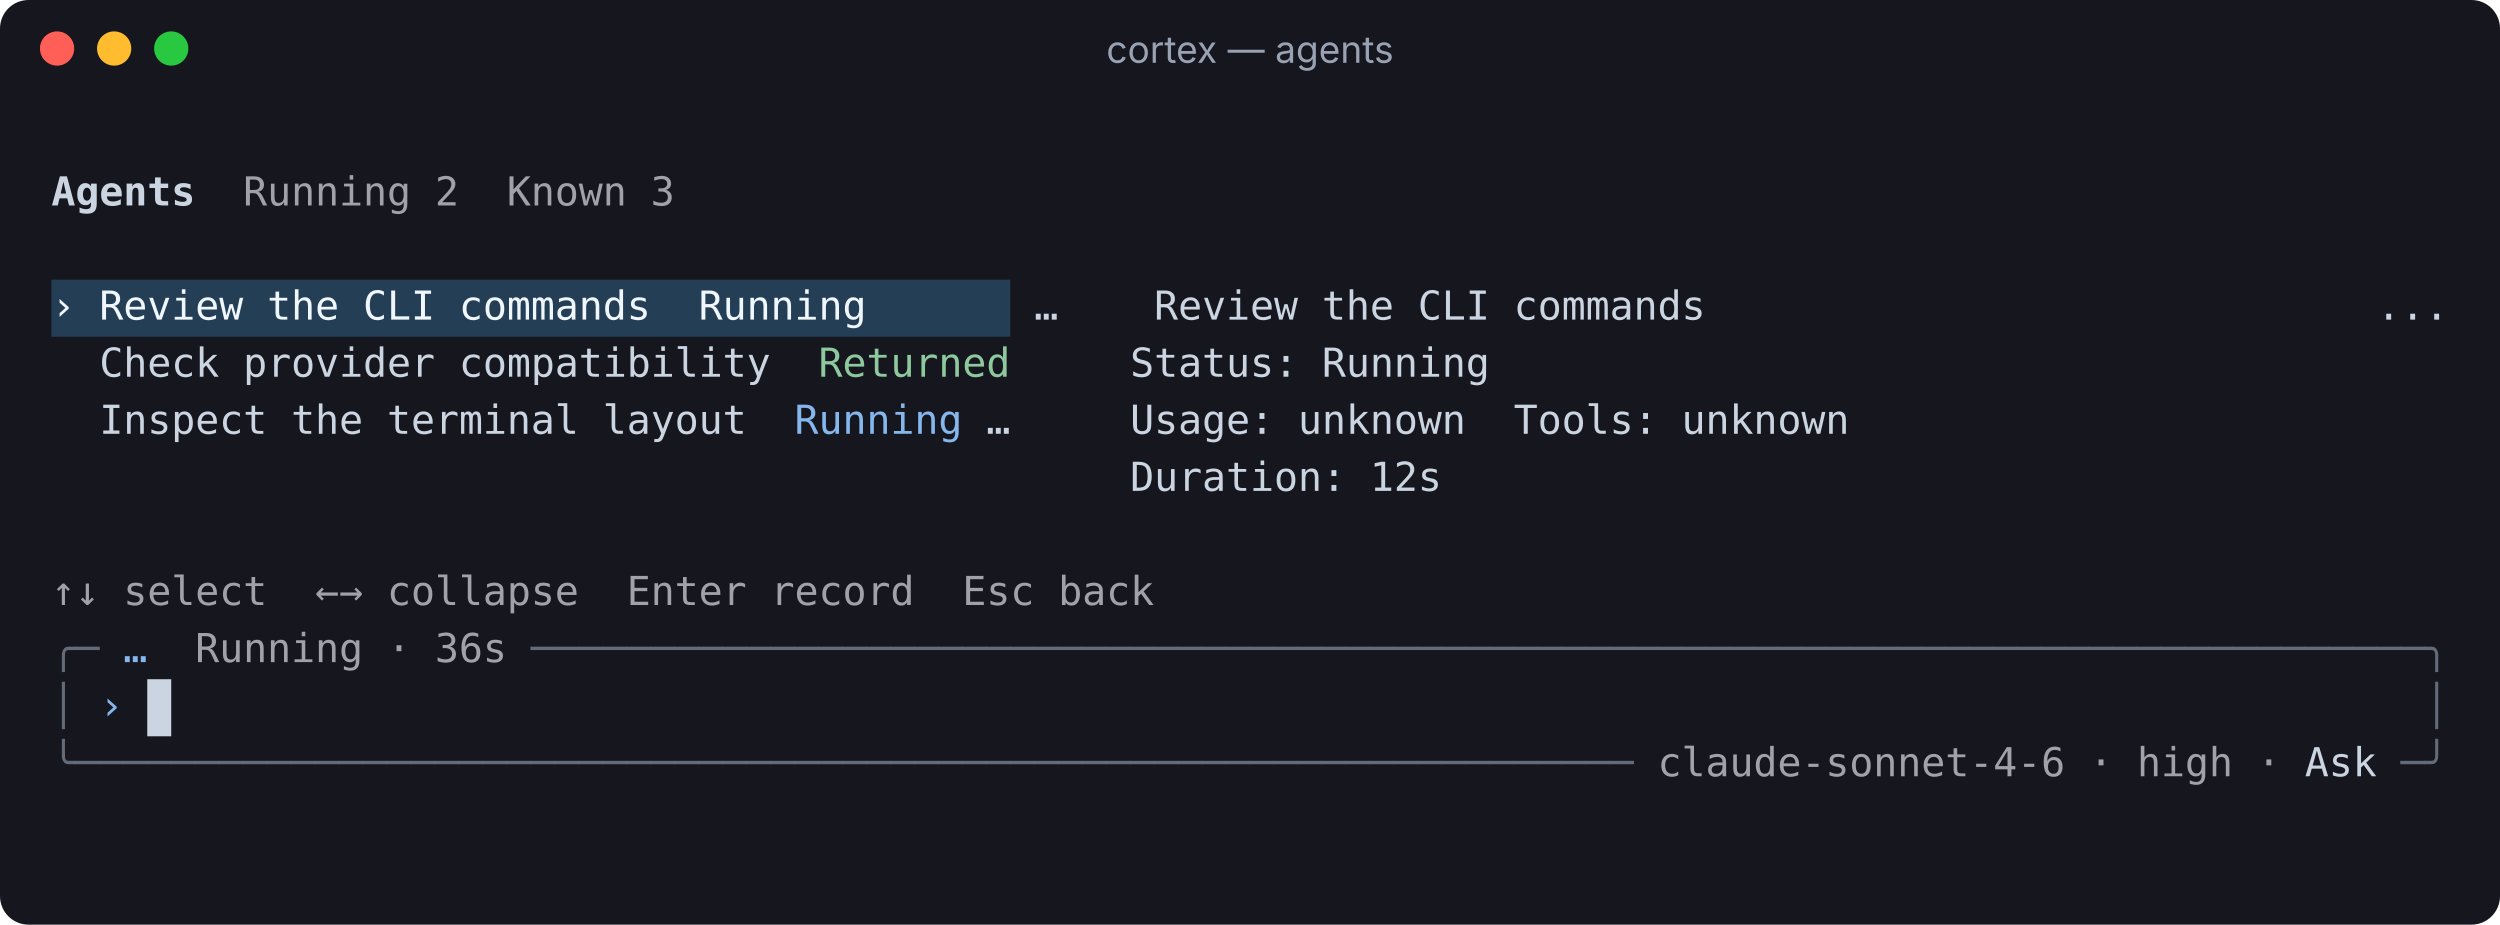
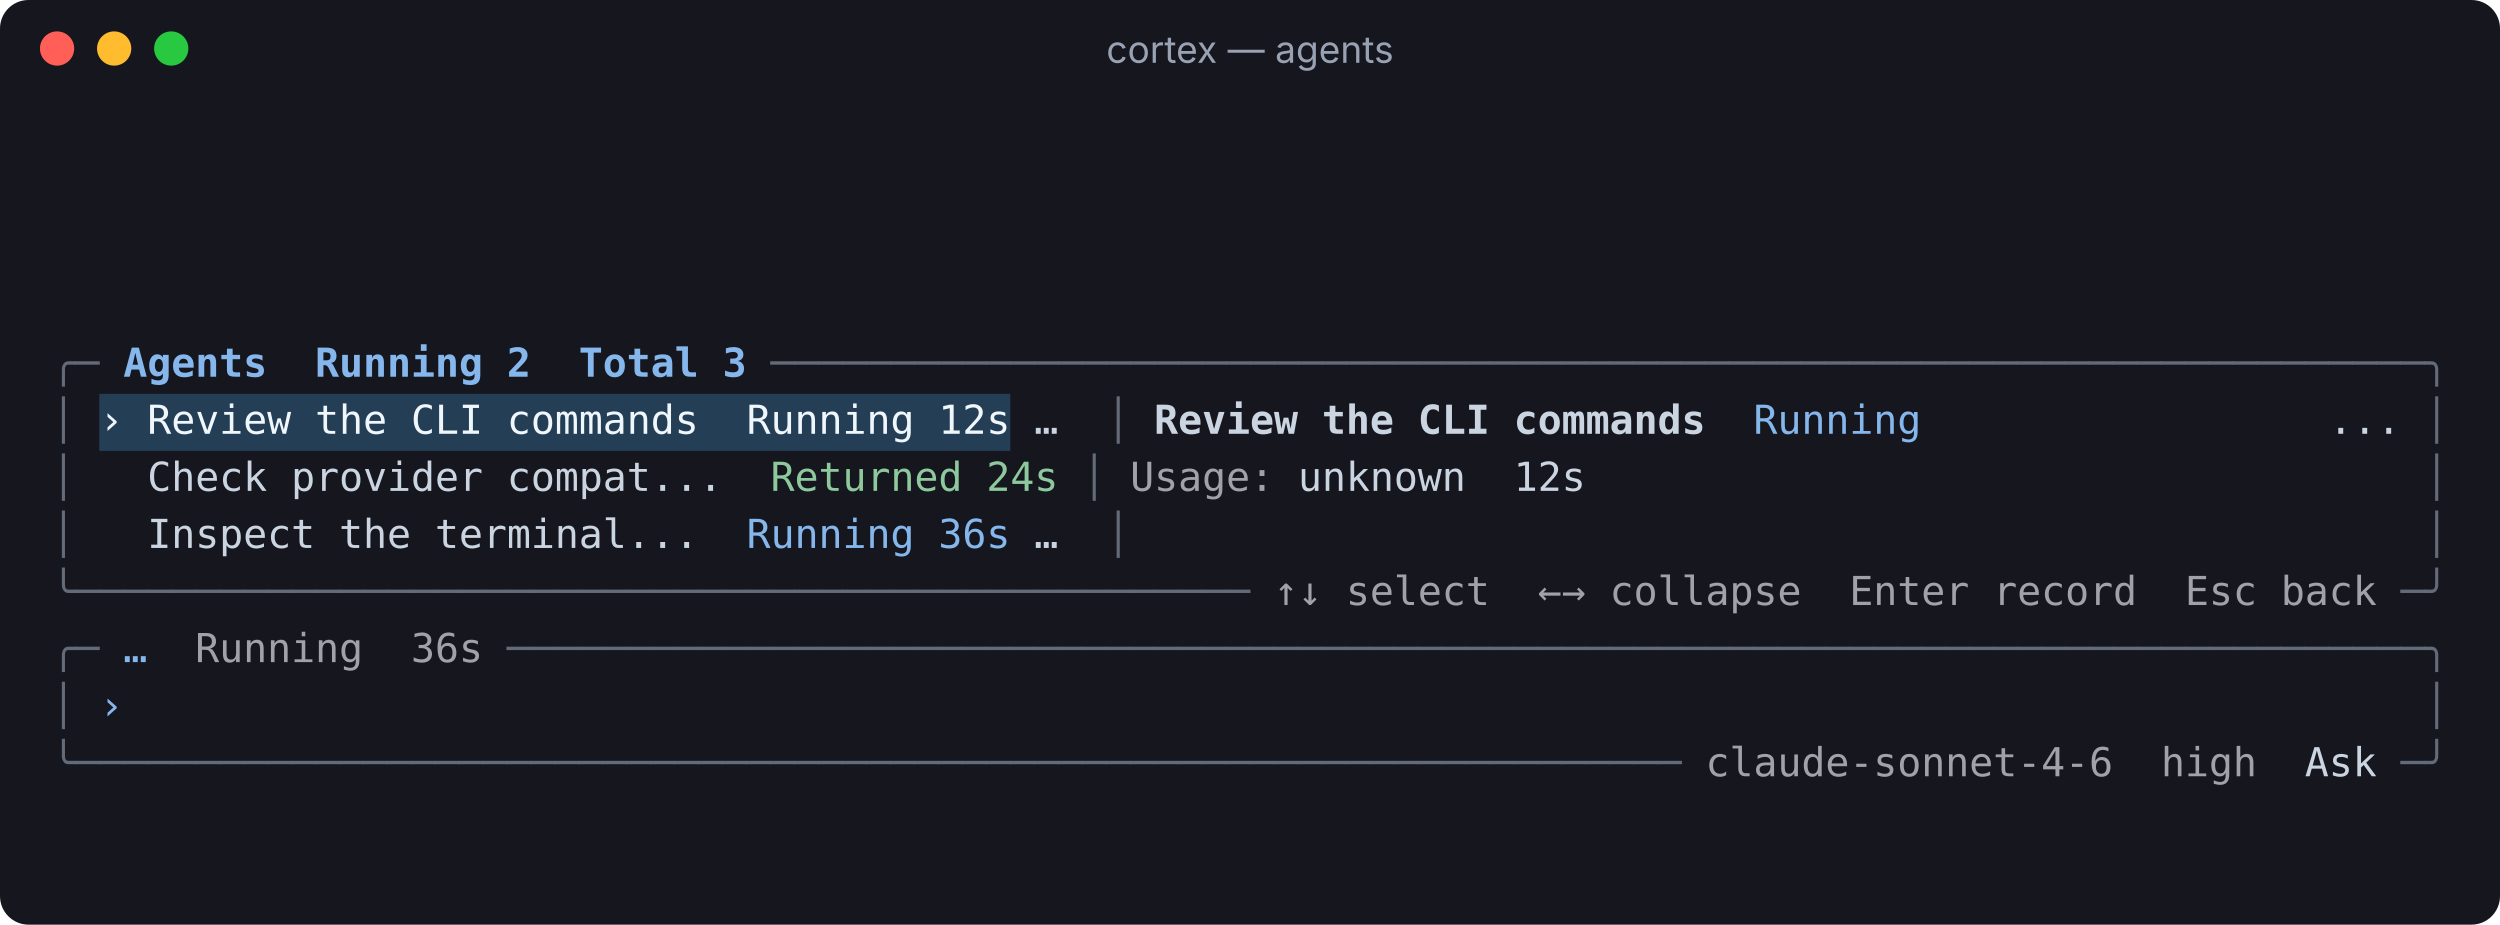
<svg xmlns="http://www.w3.org/2000/svg" width="876" height="324" viewBox="0 0 876 324" role="img" aria-label="cortex — agents">
  <rect width="876" height="324" rx="10" fill="#15161e" />
  <circle cx="20" cy="17" r="6" fill="#ff5f57" />
  <circle cx="40" cy="17" r="6" fill="#febc2e" />
  <circle cx="60" cy="17" r="6" fill="#28c840" />
  <text x="438" y="22" text-anchor="middle" fill="#98a2b3" font-family="-apple-system, Segoe UI, sans-serif" font-size="13">cortex — agents</text>
  <g font-family="'SF Mono', Menlo, Consolas, 'DejaVu Sans Mono', 'PingFang SC', 'Noto Sans Mono CJK SC', monospace" font-size="14" xml:space="preserve">
-     <text x="18" y="72" fill="#cbd5e1" font-weight="700">A</text>
-     <text x="26.4" y="72" fill="#cbd5e1" font-weight="700">g</text>
-     <text x="34.8" y="72" fill="#cbd5e1" font-weight="700">e</text>
-     <text x="43.2" y="72" fill="#cbd5e1" font-weight="700">n</text>
-     <text x="51.6" y="72" fill="#cbd5e1" font-weight="700">t</text>
-     <text x="60" y="72" fill="#cbd5e1" font-weight="700">s</text>
-     <text x="85.2" y="72" fill="#a1a1aa">R</text>
-     <text x="93.6" y="72" fill="#a1a1aa">u</text>
-     <text x="102" y="72" fill="#a1a1aa">n</text>
-     <text x="110.4" y="72" fill="#a1a1aa">n</text>
-     <text x="118.8" y="72" fill="#a1a1aa">i</text>
-     <text x="127.2" y="72" fill="#a1a1aa">n</text>
-     <text x="135.6" y="72" fill="#a1a1aa">g</text>
-     <text x="152.4" y="72" fill="#a1a1aa">2</text>
-     <text x="177.6" y="72" fill="#a1a1aa">K</text>
-     <text x="186" y="72" fill="#a1a1aa">n</text>
-     <text x="194.4" y="72" fill="#a1a1aa">o</text>
-     <text x="202.8" y="72" fill="#a1a1aa">w</text>
-     <text x="211.2" y="72" fill="#a1a1aa">n</text>
-     <text x="228" y="72" fill="#a1a1aa">3</text>
-     <rect x="18" y="98" width="336" height="20" fill="#243e56" />
-     <text x="18" y="112" fill="#eff6fc">›</text>
-     <text x="34.8" y="112" fill="#eff6fc">R</text>
-     <text x="43.2" y="112" fill="#eff6fc">e</text>
-     <text x="51.6" y="112" fill="#eff6fc">v</text>
-     <text x="60" y="112" fill="#eff6fc">i</text>
-     <text x="68.4" y="112" fill="#eff6fc">e</text>
-     <text x="76.8" y="112" fill="#eff6fc">w</text>
-     <text x="93.6" y="112" fill="#eff6fc">t</text>
-     <text x="102" y="112" fill="#eff6fc">h</text>
-     <text x="110.4" y="112" fill="#eff6fc">e</text>
-     <text x="127.2" y="112" fill="#eff6fc">C</text>
-     <text x="135.6" y="112" fill="#eff6fc">L</text>
-     <text x="144" y="112" fill="#eff6fc">I</text>
-     <text x="160.8" y="112" fill="#eff6fc">c</text>
-     <text x="169.2" y="112" fill="#eff6fc">o</text>
-     <text x="177.6" y="112" fill="#eff6fc">m</text>
-     <text x="186" y="112" fill="#eff6fc">m</text>
-     <text x="194.4" y="112" fill="#eff6fc">a</text>
-     <text x="202.8" y="112" fill="#eff6fc">n</text>
-     <text x="211.2" y="112" fill="#eff6fc">d</text>
-     <text x="219.6" y="112" fill="#eff6fc">s</text>
-     <text x="244.8" y="112" fill="#eff6fc">R</text>
-     <text x="253.2" y="112" fill="#eff6fc">u</text>
-     <text x="261.6" y="112" fill="#eff6fc">n</text>
-     <text x="270" y="112" fill="#eff6fc">n</text>
-     <text x="278.4" y="112" fill="#eff6fc">i</text>
-     <text x="286.8" y="112" fill="#eff6fc">n</text>
-     <text x="295.2" y="112" fill="#eff6fc">g</text>
-     <text x="362.4" y="112" fill="#cbd5e1">…</text>
-     <text x="404.4" y="112" fill="#cbd5e1">R</text>
-     <text x="412.8" y="112" fill="#cbd5e1">e</text>
-     <text x="421.2" y="112" fill="#cbd5e1">v</text>
-     <text x="429.6" y="112" fill="#cbd5e1">i</text>
-     <text x="438" y="112" fill="#cbd5e1">e</text>
-     <text x="446.4" y="112" fill="#cbd5e1">w</text>
-     <text x="463.2" y="112" fill="#cbd5e1">t</text>
-     <text x="471.6" y="112" fill="#cbd5e1">h</text>
-     <text x="480" y="112" fill="#cbd5e1">e</text>
-     <text x="496.8" y="112" fill="#cbd5e1">C</text>
-     <text x="505.2" y="112" fill="#cbd5e1">L</text>
-     <text x="513.6" y="112" fill="#cbd5e1">I</text>
-     <text x="530.4" y="112" fill="#cbd5e1">c</text>
-     <text x="538.8" y="112" fill="#cbd5e1">o</text>
-     <text x="547.2" y="112" fill="#cbd5e1">m</text>
-     <text x="555.6" y="112" fill="#cbd5e1">m</text>
-     <text x="564" y="112" fill="#cbd5e1">a</text>
-     <text x="572.4" y="112" fill="#cbd5e1">n</text>
-     <text x="580.8" y="112" fill="#cbd5e1">d</text>
-     <text x="589.2" y="112" fill="#cbd5e1">s</text>
-     <text x="832.8" y="112" fill="#cbd5e1">.</text>
-     <text x="841.2" y="112" fill="#cbd5e1">.</text>
-     <text x="849.6" y="112" fill="#cbd5e1">.</text>
-     <text x="34.8" y="132" fill="#cbd5e1">C</text>
-     <text x="43.2" y="132" fill="#cbd5e1">h</text>
-     <text x="51.6" y="132" fill="#cbd5e1">e</text>
-     <text x="60" y="132" fill="#cbd5e1">c</text>
-     <text x="68.4" y="132" fill="#cbd5e1">k</text>
-     <text x="85.2" y="132" fill="#cbd5e1">p</text>
-     <text x="93.6" y="132" fill="#cbd5e1">r</text>
-     <text x="102" y="132" fill="#cbd5e1">o</text>
-     <text x="110.4" y="132" fill="#cbd5e1">v</text>
-     <text x="118.8" y="132" fill="#cbd5e1">i</text>
-     <text x="127.2" y="132" fill="#cbd5e1">d</text>
-     <text x="135.6" y="132" fill="#cbd5e1">e</text>
-     <text x="144" y="132" fill="#cbd5e1">r</text>
-     <text x="160.8" y="132" fill="#cbd5e1">c</text>
-     <text x="169.2" y="132" fill="#cbd5e1">o</text>
-     <text x="177.6" y="132" fill="#cbd5e1">m</text>
-     <text x="186" y="132" fill="#cbd5e1">p</text>
-     <text x="194.4" y="132" fill="#cbd5e1">a</text>
-     <text x="202.8" y="132" fill="#cbd5e1">t</text>
-     <text x="211.2" y="132" fill="#cbd5e1">i</text>
-     <text x="219.6" y="132" fill="#cbd5e1">b</text>
-     <text x="228" y="132" fill="#cbd5e1">i</text>
-     <text x="236.4" y="132" fill="#cbd5e1">l</text>
-     <text x="244.8" y="132" fill="#cbd5e1">i</text>
-     <text x="253.2" y="132" fill="#cbd5e1">t</text>
-     <text x="261.6" y="132" fill="#cbd5e1">y</text>
-     <text x="286.8" y="132" fill="#8ec99d">R</text>
-     <text x="295.2" y="132" fill="#8ec99d">e</text>
-     <text x="303.6" y="132" fill="#8ec99d">t</text>
-     <text x="312" y="132" fill="#8ec99d">u</text>
-     <text x="320.4" y="132" fill="#8ec99d">r</text>
-     <text x="328.8" y="132" fill="#8ec99d">n</text>
-     <text x="337.2" y="132" fill="#8ec99d">e</text>
-     <text x="345.6" y="132" fill="#8ec99d">d</text>
-     <text x="396" y="132" fill="#cbd5e1">S</text>
-     <text x="404.4" y="132" fill="#cbd5e1">t</text>
-     <text x="412.8" y="132" fill="#cbd5e1">a</text>
-     <text x="421.2" y="132" fill="#cbd5e1">t</text>
-     <text x="429.6" y="132" fill="#cbd5e1">u</text>
-     <text x="438" y="132" fill="#cbd5e1">s</text>
-     <text x="446.4" y="132" fill="#cbd5e1">:</text>
-     <text x="463.2" y="132" fill="#cbd5e1">R</text>
-     <text x="471.6" y="132" fill="#cbd5e1">u</text>
-     <text x="480" y="132" fill="#cbd5e1">n</text>
-     <text x="488.4" y="132" fill="#cbd5e1">n</text>
-     <text x="496.8" y="132" fill="#cbd5e1">i</text>
-     <text x="505.2" y="132" fill="#cbd5e1">n</text>
-     <text x="513.6" y="132" fill="#cbd5e1">g</text>
-     <text x="34.8" y="152" fill="#cbd5e1">I</text>
-     <text x="43.2" y="152" fill="#cbd5e1">n</text>
-     <text x="51.6" y="152" fill="#cbd5e1">s</text>
-     <text x="60" y="152" fill="#cbd5e1">p</text>
-     <text x="68.4" y="152" fill="#cbd5e1">e</text>
-     <text x="76.8" y="152" fill="#cbd5e1">c</text>
-     <text x="85.2" y="152" fill="#cbd5e1">t</text>
-     <text x="102" y="152" fill="#cbd5e1">t</text>
-     <text x="110.4" y="152" fill="#cbd5e1">h</text>
-     <text x="118.8" y="152" fill="#cbd5e1">e</text>
-     <text x="135.6" y="152" fill="#cbd5e1">t</text>
-     <text x="144" y="152" fill="#cbd5e1">e</text>
-     <text x="152.4" y="152" fill="#cbd5e1">r</text>
-     <text x="160.8" y="152" fill="#cbd5e1">m</text>
-     <text x="169.2" y="152" fill="#cbd5e1">i</text>
-     <text x="177.6" y="152" fill="#cbd5e1">n</text>
-     <text x="186" y="152" fill="#cbd5e1">a</text>
-     <text x="194.4" y="152" fill="#cbd5e1">l</text>
-     <text x="211.2" y="152" fill="#cbd5e1">l</text>
-     <text x="219.6" y="152" fill="#cbd5e1">a</text>
-     <text x="228" y="152" fill="#cbd5e1">y</text>
-     <text x="236.4" y="152" fill="#cbd5e1">o</text>
-     <text x="244.8" y="152" fill="#cbd5e1">u</text>
-     <text x="253.2" y="152" fill="#cbd5e1">t</text>
-     <text x="278.4" y="152" fill="#85b7ed">R</text>
-     <text x="286.8" y="152" fill="#85b7ed">u</text>
-     <text x="295.2" y="152" fill="#85b7ed">n</text>
-     <text x="303.6" y="152" fill="#85b7ed">n</text>
-     <text x="312" y="152" fill="#85b7ed">i</text>
-     <text x="320.4" y="152" fill="#85b7ed">n</text>
-     <text x="328.8" y="152" fill="#85b7ed">g</text>
-     <text x="345.6" y="152" fill="#cbd5e1">…</text>
-     <text x="396" y="152" fill="#cbd5e1">U</text>
-     <text x="404.4" y="152" fill="#cbd5e1">s</text>
-     <text x="412.8" y="152" fill="#cbd5e1">a</text>
-     <text x="421.2" y="152" fill="#cbd5e1">g</text>
-     <text x="429.6" y="152" fill="#cbd5e1">e</text>
-     <text x="438" y="152" fill="#cbd5e1">:</text>
-     <text x="454.8" y="152" fill="#cbd5e1">u</text>
-     <text x="463.2" y="152" fill="#cbd5e1">n</text>
-     <text x="471.6" y="152" fill="#cbd5e1">k</text>
-     <text x="480" y="152" fill="#cbd5e1">n</text>
-     <text x="488.4" y="152" fill="#cbd5e1">o</text>
-     <text x="496.8" y="152" fill="#cbd5e1">w</text>
-     <text x="505.2" y="152" fill="#cbd5e1">n</text>
-     <text x="530.4" y="152" fill="#cbd5e1">T</text>
-     <text x="538.8" y="152" fill="#cbd5e1">o</text>
-     <text x="547.2" y="152" fill="#cbd5e1">o</text>
-     <text x="555.6" y="152" fill="#cbd5e1">l</text>
-     <text x="564" y="152" fill="#cbd5e1">s</text>
-     <text x="572.4" y="152" fill="#cbd5e1">:</text>
-     <text x="589.2" y="152" fill="#cbd5e1">u</text>
-     <text x="597.6" y="152" fill="#cbd5e1">n</text>
-     <text x="606" y="152" fill="#cbd5e1">k</text>
-     <text x="614.4" y="152" fill="#cbd5e1">n</text>
-     <text x="622.8" y="152" fill="#cbd5e1">o</text>
-     <text x="631.2" y="152" fill="#cbd5e1">w</text>
-     <text x="639.6" y="152" fill="#cbd5e1">n</text>
-     <text x="396" y="172" fill="#cbd5e1">D</text>
-     <text x="404.4" y="172" fill="#cbd5e1">u</text>
-     <text x="412.8" y="172" fill="#cbd5e1">r</text>
-     <text x="421.2" y="172" fill="#cbd5e1">a</text>
-     <text x="429.6" y="172" fill="#cbd5e1">t</text>
-     <text x="438" y="172" fill="#cbd5e1">i</text>
-     <text x="446.4" y="172" fill="#cbd5e1">o</text>
-     <text x="454.8" y="172" fill="#cbd5e1">n</text>
-     <text x="463.2" y="172" fill="#cbd5e1">:</text>
-     <text x="480" y="172" fill="#cbd5e1">1</text>
-     <text x="488.4" y="172" fill="#cbd5e1">2</text>
-     <text x="496.8" y="172" fill="#cbd5e1">s</text>
-     <text x="18" y="212" fill="#a1a1aa">↑</text>
-     <text x="26.4" y="212" fill="#a1a1aa">↓</text>
-     <text x="43.2" y="212" fill="#a1a1aa">s</text>
-     <text x="51.6" y="212" fill="#a1a1aa">e</text>
-     <text x="60" y="212" fill="#a1a1aa">l</text>
-     <text x="68.4" y="212" fill="#a1a1aa">e</text>
-     <text x="76.8" y="212" fill="#a1a1aa">c</text>
-     <text x="85.2" y="212" fill="#a1a1aa">t</text>
-     <text x="110.4" y="212" fill="#a1a1aa">←</text>
-     <text x="118.8" y="212" fill="#a1a1aa">→</text>
-     <text x="135.6" y="212" fill="#a1a1aa">c</text>
-     <text x="144" y="212" fill="#a1a1aa">o</text>
-     <text x="152.4" y="212" fill="#a1a1aa">l</text>
-     <text x="160.8" y="212" fill="#a1a1aa">l</text>
-     <text x="169.2" y="212" fill="#a1a1aa">a</text>
-     <text x="177.6" y="212" fill="#a1a1aa">p</text>
-     <text x="186" y="212" fill="#a1a1aa">s</text>
-     <text x="194.4" y="212" fill="#a1a1aa">e</text>
-     <text x="219.6" y="212" fill="#a1a1aa">E</text>
-     <text x="228" y="212" fill="#a1a1aa">n</text>
-     <text x="236.4" y="212" fill="#a1a1aa">t</text>
-     <text x="244.8" y="212" fill="#a1a1aa">e</text>
-     <text x="253.2" y="212" fill="#a1a1aa">r</text>
-     <text x="270" y="212" fill="#a1a1aa">r</text>
-     <text x="278.4" y="212" fill="#a1a1aa">e</text>
-     <text x="286.8" y="212" fill="#a1a1aa">c</text>
-     <text x="295.2" y="212" fill="#a1a1aa">o</text>
-     <text x="303.6" y="212" fill="#a1a1aa">r</text>
-     <text x="312" y="212" fill="#a1a1aa">d</text>
-     <text x="337.2" y="212" fill="#a1a1aa">E</text>
-     <text x="345.6" y="212" fill="#a1a1aa">s</text>
-     <text x="354" y="212" fill="#a1a1aa">c</text>
-     <text x="370.8" y="212" fill="#a1a1aa">b</text>
-     <text x="379.2" y="212" fill="#a1a1aa">a</text>
-     <text x="387.6" y="212" fill="#a1a1aa">c</text>
-     <text x="396" y="212" fill="#a1a1aa">k</text>
+     <text x="18" y="132" fill="#636b78">╭</text>
+     <text x="26.4" y="132" fill="#636b78">─</text>
+     <text x="43.2" y="132" fill="#85b7ed" font-weight="700">A</text>
+     <text x="51.6" y="132" fill="#85b7ed" font-weight="700">g</text>
+     <text x="60" y="132" fill="#85b7ed" font-weight="700">e</text>
+     <text x="68.4" y="132" fill="#85b7ed" font-weight="700">n</text>
+     <text x="76.8" y="132" fill="#85b7ed" font-weight="700">t</text>
+     <text x="85.2" y="132" fill="#85b7ed" font-weight="700">s</text>
+     <text x="110.4" y="132" fill="#85b7ed" font-weight="700">R</text>
+     <text x="118.8" y="132" fill="#85b7ed" font-weight="700">u</text>
+     <text x="127.2" y="132" fill="#85b7ed" font-weight="700">n</text>
+     <text x="135.6" y="132" fill="#85b7ed" font-weight="700">n</text>
+     <text x="144" y="132" fill="#85b7ed" font-weight="700">i</text>
+     <text x="152.4" y="132" fill="#85b7ed" font-weight="700">n</text>
+     <text x="160.8" y="132" fill="#85b7ed" font-weight="700">g</text>
+     <text x="177.6" y="132" fill="#85b7ed" font-weight="700">2</text>
+     <text x="202.8" y="132" fill="#85b7ed" font-weight="700">T</text>
+     <text x="211.2" y="132" fill="#85b7ed" font-weight="700">o</text>
+     <text x="219.6" y="132" fill="#85b7ed" font-weight="700">t</text>
+     <text x="228" y="132" fill="#85b7ed" font-weight="700">a</text>
+     <text x="236.4" y="132" fill="#85b7ed" font-weight="700">l</text>
+     <text x="253.2" y="132" fill="#85b7ed" font-weight="700">3</text>
+     <text x="270" y="132" fill="#636b78">─</text>
+     <text x="278.4" y="132" fill="#636b78">─</text>
+     <text x="286.8" y="132" fill="#636b78">─</text>
+     <text x="295.2" y="132" fill="#636b78">─</text>
+     <text x="303.6" y="132" fill="#636b78">─</text>
+     <text x="312" y="132" fill="#636b78">─</text>
+     <text x="320.4" y="132" fill="#636b78">─</text>
+     <text x="328.8" y="132" fill="#636b78">─</text>
+     <text x="337.2" y="132" fill="#636b78">─</text>
+     <text x="345.6" y="132" fill="#636b78">─</text>
+     <text x="354" y="132" fill="#636b78">─</text>
+     <text x="362.4" y="132" fill="#636b78">─</text>
+     <text x="370.8" y="132" fill="#636b78">─</text>
+     <text x="379.2" y="132" fill="#636b78">─</text>
+     <text x="387.6" y="132" fill="#636b78">─</text>
+     <text x="396" y="132" fill="#636b78">─</text>
+     <text x="404.4" y="132" fill="#636b78">─</text>
+     <text x="412.8" y="132" fill="#636b78">─</text>
+     <text x="421.2" y="132" fill="#636b78">─</text>
+     <text x="429.6" y="132" fill="#636b78">─</text>
+     <text x="438" y="132" fill="#636b78">─</text>
+     <text x="446.4" y="132" fill="#636b78">─</text>
+     <text x="454.8" y="132" fill="#636b78">─</text>
+     <text x="463.2" y="132" fill="#636b78">─</text>
+     <text x="471.6" y="132" fill="#636b78">─</text>
+     <text x="480" y="132" fill="#636b78">─</text>
+     <text x="488.4" y="132" fill="#636b78">─</text>
+     <text x="496.8" y="132" fill="#636b78">─</text>
+     <text x="505.2" y="132" fill="#636b78">─</text>
+     <text x="513.6" y="132" fill="#636b78">─</text>
+     <text x="522" y="132" fill="#636b78">─</text>
+     <text x="530.4" y="132" fill="#636b78">─</text>
+     <text x="538.8" y="132" fill="#636b78">─</text>
+     <text x="547.2" y="132" fill="#636b78">─</text>
+     <text x="555.6" y="132" fill="#636b78">─</text>
+     <text x="564" y="132" fill="#636b78">─</text>
+     <text x="572.4" y="132" fill="#636b78">─</text>
+     <text x="580.8" y="132" fill="#636b78">─</text>
+     <text x="589.2" y="132" fill="#636b78">─</text>
+     <text x="597.6" y="132" fill="#636b78">─</text>
+     <text x="606" y="132" fill="#636b78">─</text>
+     <text x="614.4" y="132" fill="#636b78">─</text>
+     <text x="622.8" y="132" fill="#636b78">─</text>
+     <text x="631.2" y="132" fill="#636b78">─</text>
+     <text x="639.6" y="132" fill="#636b78">─</text>
+     <text x="648" y="132" fill="#636b78">─</text>
+     <text x="656.4" y="132" fill="#636b78">─</text>
+     <text x="664.8" y="132" fill="#636b78">─</text>
+     <text x="673.2" y="132" fill="#636b78">─</text>
+     <text x="681.6" y="132" fill="#636b78">─</text>
+     <text x="690" y="132" fill="#636b78">─</text>
+     <text x="698.4" y="132" fill="#636b78">─</text>
+     <text x="706.8" y="132" fill="#636b78">─</text>
+     <text x="715.2" y="132" fill="#636b78">─</text>
+     <text x="723.6" y="132" fill="#636b78">─</text>
+     <text x="732" y="132" fill="#636b78">─</text>
+     <text x="740.4" y="132" fill="#636b78">─</text>
+     <text x="748.8" y="132" fill="#636b78">─</text>
+     <text x="757.2" y="132" fill="#636b78">─</text>
+     <text x="765.6" y="132" fill="#636b78">─</text>
+     <text x="774" y="132" fill="#636b78">─</text>
+     <text x="782.4" y="132" fill="#636b78">─</text>
+     <text x="790.8" y="132" fill="#636b78">─</text>
+     <text x="799.2" y="132" fill="#636b78">─</text>
+     <text x="807.6" y="132" fill="#636b78">─</text>
+     <text x="816" y="132" fill="#636b78">─</text>
+     <text x="824.4" y="132" fill="#636b78">─</text>
+     <text x="832.8" y="132" fill="#636b78">─</text>
+     <text x="841.2" y="132" fill="#636b78">─</text>
+     <text x="849.6" y="132" fill="#636b78">╮</text>
+     <text x="18" y="152" fill="#636b78">│</text>
+     <rect x="34.8" y="138" width="319.2" height="20" fill="#243e56" />
+     <text x="34.8" y="152" fill="#eff6fc">›</text>
+     <text x="51.6" y="152" fill="#eff6fc">R</text>
+     <text x="60" y="152" fill="#eff6fc">e</text>
+     <text x="68.4" y="152" fill="#eff6fc">v</text>
+     <text x="76.8" y="152" fill="#eff6fc">i</text>
+     <text x="85.2" y="152" fill="#eff6fc">e</text>
+     <text x="93.6" y="152" fill="#eff6fc">w</text>
+     <text x="110.4" y="152" fill="#eff6fc">t</text>
+     <text x="118.8" y="152" fill="#eff6fc">h</text>
+     <text x="127.2" y="152" fill="#eff6fc">e</text>
+     <text x="144" y="152" fill="#eff6fc">C</text>
+     <text x="152.4" y="152" fill="#eff6fc">L</text>
+     <text x="160.8" y="152" fill="#eff6fc">I</text>
+     <text x="177.6" y="152" fill="#eff6fc">c</text>
+     <text x="186" y="152" fill="#eff6fc">o</text>
+     <text x="194.4" y="152" fill="#eff6fc">m</text>
+     <text x="202.8" y="152" fill="#eff6fc">m</text>
+     <text x="211.2" y="152" fill="#eff6fc">a</text>
+     <text x="219.6" y="152" fill="#eff6fc">n</text>
+     <text x="228" y="152" fill="#eff6fc">d</text>
+     <text x="236.4" y="152" fill="#eff6fc">s</text>
+     <text x="261.6" y="152" fill="#eff6fc">R</text>
+     <text x="270" y="152" fill="#eff6fc">u</text>
+     <text x="278.4" y="152" fill="#eff6fc">n</text>
+     <text x="286.8" y="152" fill="#eff6fc">n</text>
+     <text x="295.2" y="152" fill="#eff6fc">i</text>
+     <text x="303.6" y="152" fill="#eff6fc">n</text>
+     <text x="312" y="152" fill="#eff6fc">g</text>
+     <text x="328.8" y="152" fill="#eff6fc">1</text>
+     <text x="337.2" y="152" fill="#eff6fc">2</text>
+     <text x="345.6" y="152" fill="#eff6fc">s</text>
+     <text x="362.4" y="152" fill="#cbd5e1">…</text>
+     <text x="387.6" y="152" fill="#636b78">│</text>
+     <text x="404.4" y="152" fill="#cbd5e1" font-weight="700">R</text>
+     <text x="412.8" y="152" fill="#cbd5e1" font-weight="700">e</text>
+     <text x="421.2" y="152" fill="#cbd5e1" font-weight="700">v</text>
+     <text x="429.6" y="152" fill="#cbd5e1" font-weight="700">i</text>
+     <text x="438" y="152" fill="#cbd5e1" font-weight="700">e</text>
+     <text x="446.4" y="152" fill="#cbd5e1" font-weight="700">w</text>
+     <text x="463.2" y="152" fill="#cbd5e1" font-weight="700">t</text>
+     <text x="471.6" y="152" fill="#cbd5e1" font-weight="700">h</text>
+     <text x="480" y="152" fill="#cbd5e1" font-weight="700">e</text>
+     <text x="496.8" y="152" fill="#cbd5e1" font-weight="700">C</text>
+     <text x="505.2" y="152" fill="#cbd5e1" font-weight="700">L</text>
+     <text x="513.6" y="152" fill="#cbd5e1" font-weight="700">I</text>
+     <text x="530.4" y="152" fill="#cbd5e1" font-weight="700">c</text>
+     <text x="538.8" y="152" fill="#cbd5e1" font-weight="700">o</text>
+     <text x="547.2" y="152" fill="#cbd5e1" font-weight="700">m</text>
+     <text x="555.6" y="152" fill="#cbd5e1" font-weight="700">m</text>
+     <text x="564" y="152" fill="#cbd5e1" font-weight="700">a</text>
+     <text x="572.4" y="152" fill="#cbd5e1" font-weight="700">n</text>
+     <text x="580.8" y="152" fill="#cbd5e1" font-weight="700">d</text>
+     <text x="589.2" y="152" fill="#cbd5e1" font-weight="700">s</text>
+     <text x="614.4" y="152" fill="#85b7ed">R</text>
+     <text x="622.8" y="152" fill="#85b7ed">u</text>
+     <text x="631.2" y="152" fill="#85b7ed">n</text>
+     <text x="639.6" y="152" fill="#85b7ed">n</text>
+     <text x="648" y="152" fill="#85b7ed">i</text>
+     <text x="656.4" y="152" fill="#85b7ed">n</text>
+     <text x="664.8" y="152" fill="#85b7ed">g</text>
+     <text x="816" y="152" fill="#cbd5e1">.</text>
+     <text x="824.4" y="152" fill="#cbd5e1">.</text>
+     <text x="832.8" y="152" fill="#cbd5e1">.</text>
+     <text x="849.6" y="152" fill="#636b78">│</text>
+     <text x="18" y="172" fill="#636b78">│</text>
+     <text x="51.6" y="172" fill="#cbd5e1">C</text>
+     <text x="60" y="172" fill="#cbd5e1">h</text>
+     <text x="68.4" y="172" fill="#cbd5e1">e</text>
+     <text x="76.8" y="172" fill="#cbd5e1">c</text>
+     <text x="85.2" y="172" fill="#cbd5e1">k</text>
+     <text x="102" y="172" fill="#cbd5e1">p</text>
+     <text x="110.4" y="172" fill="#cbd5e1">r</text>
+     <text x="118.8" y="172" fill="#cbd5e1">o</text>
+     <text x="127.2" y="172" fill="#cbd5e1">v</text>
+     <text x="135.6" y="172" fill="#cbd5e1">i</text>
+     <text x="144" y="172" fill="#cbd5e1">d</text>
+     <text x="152.4" y="172" fill="#cbd5e1">e</text>
+     <text x="160.8" y="172" fill="#cbd5e1">r</text>
+     <text x="177.6" y="172" fill="#cbd5e1">c</text>
+     <text x="186" y="172" fill="#cbd5e1">o</text>
+     <text x="194.4" y="172" fill="#cbd5e1">m</text>
+     <text x="202.8" y="172" fill="#cbd5e1">p</text>
+     <text x="211.2" y="172" fill="#cbd5e1">a</text>
+     <text x="219.6" y="172" fill="#cbd5e1">t</text>
+     <text x="228" y="172" fill="#cbd5e1">.</text>
+     <text x="236.4" y="172" fill="#cbd5e1">.</text>
+     <text x="244.8" y="172" fill="#cbd5e1">.</text>
+     <text x="270" y="172" fill="#8ec99d">R</text>
+     <text x="278.4" y="172" fill="#8ec99d">e</text>
+     <text x="286.8" y="172" fill="#8ec99d">t</text>
+     <text x="295.2" y="172" fill="#8ec99d">u</text>
+     <text x="303.6" y="172" fill="#8ec99d">r</text>
+     <text x="312" y="172" fill="#8ec99d">n</text>
+     <text x="320.4" y="172" fill="#8ec99d">e</text>
+     <text x="328.8" y="172" fill="#8ec99d">d</text>
+     <text x="345.6" y="172" fill="#8ec99d">2</text>
+     <text x="354" y="172" fill="#8ec99d">4</text>
+     <text x="362.4" y="172" fill="#8ec99d">s</text>
+     <text x="379.2" y="172" fill="#636b78">│</text>
+     <text x="396" y="172" fill="#a1a1aa">U</text>
+     <text x="404.4" y="172" fill="#a1a1aa">s</text>
+     <text x="412.8" y="172" fill="#a1a1aa">a</text>
+     <text x="421.2" y="172" fill="#a1a1aa">g</text>
+     <text x="429.6" y="172" fill="#a1a1aa">e</text>
+     <text x="438" y="172" fill="#a1a1aa">:</text>
+     <text x="454.8" y="172" fill="#cbd5e1">u</text>
+     <text x="463.2" y="172" fill="#cbd5e1">n</text>
+     <text x="471.6" y="172" fill="#cbd5e1">k</text>
+     <text x="480" y="172" fill="#cbd5e1">n</text>
+     <text x="488.4" y="172" fill="#cbd5e1">o</text>
+     <text x="496.8" y="172" fill="#cbd5e1">w</text>
+     <text x="505.2" y="172" fill="#cbd5e1">n</text>
+     <text x="530.4" y="172" fill="#cbd5e1">1</text>
+     <text x="538.8" y="172" fill="#cbd5e1">2</text>
+     <text x="547.2" y="172" fill="#cbd5e1">s</text>
+     <text x="849.6" y="172" fill="#636b78">│</text>
+     <text x="18" y="192" fill="#636b78">│</text>
+     <text x="51.6" y="192" fill="#cbd5e1">I</text>
+     <text x="60" y="192" fill="#cbd5e1">n</text>
+     <text x="68.4" y="192" fill="#cbd5e1">s</text>
+     <text x="76.8" y="192" fill="#cbd5e1">p</text>
+     <text x="85.2" y="192" fill="#cbd5e1">e</text>
+     <text x="93.6" y="192" fill="#cbd5e1">c</text>
+     <text x="102" y="192" fill="#cbd5e1">t</text>
+     <text x="118.8" y="192" fill="#cbd5e1">t</text>
+     <text x="127.2" y="192" fill="#cbd5e1">h</text>
+     <text x="135.6" y="192" fill="#cbd5e1">e</text>
+     <text x="152.4" y="192" fill="#cbd5e1">t</text>
+     <text x="160.8" y="192" fill="#cbd5e1">e</text>
+     <text x="169.2" y="192" fill="#cbd5e1">r</text>
+     <text x="177.6" y="192" fill="#cbd5e1">m</text>
+     <text x="186" y="192" fill="#cbd5e1">i</text>
+     <text x="194.4" y="192" fill="#cbd5e1">n</text>
+     <text x="202.8" y="192" fill="#cbd5e1">a</text>
+     <text x="211.2" y="192" fill="#cbd5e1">l</text>
+     <text x="219.6" y="192" fill="#cbd5e1">.</text>
+     <text x="228" y="192" fill="#cbd5e1">.</text>
+     <text x="236.4" y="192" fill="#cbd5e1">.</text>
+     <text x="261.6" y="192" fill="#85b7ed">R</text>
+     <text x="270" y="192" fill="#85b7ed">u</text>
+     <text x="278.4" y="192" fill="#85b7ed">n</text>
+     <text x="286.8" y="192" fill="#85b7ed">n</text>
+     <text x="295.2" y="192" fill="#85b7ed">i</text>
+     <text x="303.6" y="192" fill="#85b7ed">n</text>
+     <text x="312" y="192" fill="#85b7ed">g</text>
+     <text x="328.8" y="192" fill="#85b7ed">3</text>
+     <text x="337.2" y="192" fill="#85b7ed">6</text>
+     <text x="345.6" y="192" fill="#85b7ed">s</text>
+     <text x="362.4" y="192" fill="#cbd5e1">…</text>
+     <text x="387.6" y="192" fill="#636b78">│</text>
+     <text x="849.6" y="192" fill="#636b78">│</text>
+     <text x="18" y="212" fill="#636b78">╰</text>
+     <text x="26.4" y="212" fill="#636b78">─</text>
+     <text x="34.8" y="212" fill="#636b78">─</text>
+     <text x="43.2" y="212" fill="#636b78">─</text>
+     <text x="51.6" y="212" fill="#636b78">─</text>
+     <text x="60" y="212" fill="#636b78">─</text>
+     <text x="68.4" y="212" fill="#636b78">─</text>
+     <text x="76.8" y="212" fill="#636b78">─</text>
+     <text x="85.2" y="212" fill="#636b78">─</text>
+     <text x="93.6" y="212" fill="#636b78">─</text>
+     <text x="102" y="212" fill="#636b78">─</text>
+     <text x="110.4" y="212" fill="#636b78">─</text>
+     <text x="118.8" y="212" fill="#636b78">─</text>
+     <text x="127.2" y="212" fill="#636b78">─</text>
+     <text x="135.6" y="212" fill="#636b78">─</text>
+     <text x="144" y="212" fill="#636b78">─</text>
+     <text x="152.4" y="212" fill="#636b78">─</text>
+     <text x="160.8" y="212" fill="#636b78">─</text>
+     <text x="169.2" y="212" fill="#636b78">─</text>
+     <text x="177.6" y="212" fill="#636b78">─</text>
+     <text x="186" y="212" fill="#636b78">─</text>
+     <text x="194.4" y="212" fill="#636b78">─</text>
+     <text x="202.8" y="212" fill="#636b78">─</text>
+     <text x="211.2" y="212" fill="#636b78">─</text>
+     <text x="219.6" y="212" fill="#636b78">─</text>
+     <text x="228" y="212" fill="#636b78">─</text>
+     <text x="236.4" y="212" fill="#636b78">─</text>
+     <text x="244.8" y="212" fill="#636b78">─</text>
+     <text x="253.2" y="212" fill="#636b78">─</text>
+     <text x="261.6" y="212" fill="#636b78">─</text>
+     <text x="270" y="212" fill="#636b78">─</text>
+     <text x="278.4" y="212" fill="#636b78">─</text>
+     <text x="286.8" y="212" fill="#636b78">─</text>
+     <text x="295.2" y="212" fill="#636b78">─</text>
+     <text x="303.6" y="212" fill="#636b78">─</text>
+     <text x="312" y="212" fill="#636b78">─</text>
+     <text x="320.4" y="212" fill="#636b78">─</text>
+     <text x="328.8" y="212" fill="#636b78">─</text>
+     <text x="337.2" y="212" fill="#636b78">─</text>
+     <text x="345.6" y="212" fill="#636b78">─</text>
+     <text x="354" y="212" fill="#636b78">─</text>
+     <text x="362.4" y="212" fill="#636b78">─</text>
+     <text x="370.8" y="212" fill="#636b78">─</text>
+     <text x="379.2" y="212" fill="#636b78">─</text>
+     <text x="387.6" y="212" fill="#636b78">─</text>
+     <text x="396" y="212" fill="#636b78">─</text>
+     <text x="404.4" y="212" fill="#636b78">─</text>
+     <text x="412.8" y="212" fill="#636b78">─</text>
+     <text x="421.2" y="212" fill="#636b78">─</text>
+     <text x="429.6" y="212" fill="#636b78">─</text>
+     <text x="446.4" y="212" fill="#a1a1aa">↑</text>
+     <text x="454.8" y="212" fill="#a1a1aa">↓</text>
+     <text x="471.6" y="212" fill="#a1a1aa">s</text>
+     <text x="480" y="212" fill="#a1a1aa">e</text>
+     <text x="488.4" y="212" fill="#a1a1aa">l</text>
+     <text x="496.8" y="212" fill="#a1a1aa">e</text>
+     <text x="505.2" y="212" fill="#a1a1aa">c</text>
+     <text x="513.6" y="212" fill="#a1a1aa">t</text>
+     <text x="538.8" y="212" fill="#a1a1aa">←</text>
+     <text x="547.2" y="212" fill="#a1a1aa">→</text>
+     <text x="564" y="212" fill="#a1a1aa">c</text>
+     <text x="572.4" y="212" fill="#a1a1aa">o</text>
+     <text x="580.8" y="212" fill="#a1a1aa">l</text>
+     <text x="589.2" y="212" fill="#a1a1aa">l</text>
+     <text x="597.6" y="212" fill="#a1a1aa">a</text>
+     <text x="606" y="212" fill="#a1a1aa">p</text>
+     <text x="614.4" y="212" fill="#a1a1aa">s</text>
+     <text x="622.8" y="212" fill="#a1a1aa">e</text>
+     <text x="648" y="212" fill="#a1a1aa">E</text>
+     <text x="656.4" y="212" fill="#a1a1aa">n</text>
+     <text x="664.8" y="212" fill="#a1a1aa">t</text>
+     <text x="673.2" y="212" fill="#a1a1aa">e</text>
+     <text x="681.6" y="212" fill="#a1a1aa">r</text>
+     <text x="698.4" y="212" fill="#a1a1aa">r</text>
+     <text x="706.8" y="212" fill="#a1a1aa">e</text>
+     <text x="715.2" y="212" fill="#a1a1aa">c</text>
+     <text x="723.6" y="212" fill="#a1a1aa">o</text>
+     <text x="732" y="212" fill="#a1a1aa">r</text>
+     <text x="740.4" y="212" fill="#a1a1aa">d</text>
+     <text x="765.6" y="212" fill="#a1a1aa">E</text>
+     <text x="774" y="212" fill="#a1a1aa">s</text>
+     <text x="782.4" y="212" fill="#a1a1aa">c</text>
+     <text x="799.2" y="212" fill="#a1a1aa">b</text>
+     <text x="807.6" y="212" fill="#a1a1aa">a</text>
+     <text x="816" y="212" fill="#a1a1aa">c</text>
+     <text x="824.4" y="212" fill="#a1a1aa">k</text>
+     <text x="841.2" y="212" fill="#636b78">─</text>
+     <text x="849.6" y="212" fill="#636b78">╯</text>
    <text x="18" y="232" fill="#636b78">╭</text>
    <text x="26.4" y="232" fill="#636b78">─</text>
    <text x="43.2" y="232" fill="#85b7ed">…</text>
    <text x="68.4" y="232" fill="#a1a1aa">R</text>
    <text x="76.8" y="232" fill="#a1a1aa">u</text>
    <text x="85.2" y="232" fill="#a1a1aa">n</text>
    <text x="93.6" y="232" fill="#a1a1aa">n</text>
    <text x="102" y="232" fill="#a1a1aa">i</text>
    <text x="110.4" y="232" fill="#a1a1aa">n</text>
    <text x="118.8" y="232" fill="#a1a1aa">g</text>
-     <text x="135.6" y="232" fill="#a1a1aa">·</text>
-     <text x="152.4" y="232" fill="#a1a1aa">3</text>
-     <text x="160.8" y="232" fill="#a1a1aa">6</text>
-     <text x="169.2" y="232" fill="#a1a1aa">s</text>
+     <text x="144" y="232" fill="#a1a1aa">3</text>
+     <text x="152.4" y="232" fill="#a1a1aa">6</text>
+     <text x="160.8" y="232" fill="#a1a1aa">s</text>
+     <text x="177.6" y="232" fill="#636b78">─</text>
    <text x="186" y="232" fill="#636b78">─</text>
    <text x="194.4" y="232" fill="#636b78">─</text>
    <text x="202.8" y="232" fill="#636b78">─</text>
    <text x="211.2" y="232" fill="#636b78">─</text>
    <text x="219.6" y="232" fill="#636b78">─</text>
    <text x="228" y="232" fill="#636b78">─</text>
    <text x="236.4" y="232" fill="#636b78">─</text>
    <text x="244.8" y="232" fill="#636b78">─</text>
    <text x="253.2" y="232" fill="#636b78">─</text>
    <text x="261.6" y="232" fill="#636b78">─</text>
    <text x="270" y="232" fill="#636b78">─</text>
    <text x="278.4" y="232" fill="#636b78">─</text>
    <text x="286.8" y="232" fill="#636b78">─</text>
    <text x="295.2" y="232" fill="#636b78">─</text>
    <text x="303.6" y="232" fill="#636b78">─</text>
    <text x="312" y="232" fill="#636b78">─</text>
    <text x="320.4" y="232" fill="#636b78">─</text>
    <text x="328.8" y="232" fill="#636b78">─</text>
    <text x="337.2" y="232" fill="#636b78">─</text>
    <text x="345.6" y="232" fill="#636b78">─</text>
    <text x="354" y="232" fill="#636b78">─</text>
    <text x="362.4" y="232" fill="#636b78">─</text>
    <text x="370.8" y="232" fill="#636b78">─</text>
    <text x="379.2" y="232" fill="#636b78">─</text>
    <text x="387.6" y="232" fill="#636b78">─</text>
    <text x="396" y="232" fill="#636b78">─</text>
    <text x="404.4" y="232" fill="#636b78">─</text>
    <text x="412.8" y="232" fill="#636b78">─</text>
    <text x="421.2" y="232" fill="#636b78">─</text>
    <text x="429.6" y="232" fill="#636b78">─</text>
    <text x="438" y="232" fill="#636b78">─</text>
    <text x="446.4" y="232" fill="#636b78">─</text>
    <text x="454.8" y="232" fill="#636b78">─</text>
    <text x="463.2" y="232" fill="#636b78">─</text>
    <text x="471.6" y="232" fill="#636b78">─</text>
    <text x="480" y="232" fill="#636b78">─</text>
    <text x="488.4" y="232" fill="#636b78">─</text>
    <text x="496.8" y="232" fill="#636b78">─</text>
    <text x="505.2" y="232" fill="#636b78">─</text>
    <text x="513.6" y="232" fill="#636b78">─</text>
    <text x="522" y="232" fill="#636b78">─</text>
    <text x="530.4" y="232" fill="#636b78">─</text>
    <text x="538.8" y="232" fill="#636b78">─</text>
    <text x="547.2" y="232" fill="#636b78">─</text>
    <text x="555.6" y="232" fill="#636b78">─</text>
    <text x="564" y="232" fill="#636b78">─</text>
    <text x="572.4" y="232" fill="#636b78">─</text>
    <text x="580.8" y="232" fill="#636b78">─</text>
    <text x="589.2" y="232" fill="#636b78">─</text>
    <text x="597.6" y="232" fill="#636b78">─</text>
    <text x="606" y="232" fill="#636b78">─</text>
    <text x="614.4" y="232" fill="#636b78">─</text>
    <text x="622.8" y="232" fill="#636b78">─</text>
    <text x="631.2" y="232" fill="#636b78">─</text>
    <text x="639.6" y="232" fill="#636b78">─</text>
    <text x="648" y="232" fill="#636b78">─</text>
    <text x="656.4" y="232" fill="#636b78">─</text>
    <text x="664.8" y="232" fill="#636b78">─</text>
    <text x="673.2" y="232" fill="#636b78">─</text>
    <text x="681.6" y="232" fill="#636b78">─</text>
    <text x="690" y="232" fill="#636b78">─</text>
    <text x="698.4" y="232" fill="#636b78">─</text>
    <text x="706.8" y="232" fill="#636b78">─</text>
    <text x="715.2" y="232" fill="#636b78">─</text>
    <text x="723.6" y="232" fill="#636b78">─</text>
    <text x="732" y="232" fill="#636b78">─</text>
    <text x="740.4" y="232" fill="#636b78">─</text>
    <text x="748.8" y="232" fill="#636b78">─</text>
    <text x="757.2" y="232" fill="#636b78">─</text>
    <text x="765.6" y="232" fill="#636b78">─</text>
    <text x="774" y="232" fill="#636b78">─</text>
    <text x="782.4" y="232" fill="#636b78">─</text>
    <text x="790.8" y="232" fill="#636b78">─</text>
    <text x="799.2" y="232" fill="#636b78">─</text>
    <text x="807.6" y="232" fill="#636b78">─</text>
    <text x="816" y="232" fill="#636b78">─</text>
    <text x="824.4" y="232" fill="#636b78">─</text>
    <text x="832.8" y="232" fill="#636b78">─</text>
    <text x="841.2" y="232" fill="#636b78">─</text>
    <text x="849.6" y="232" fill="#636b78">╮</text>
    <text x="18" y="252" fill="#636b78">│</text>
    <text x="34.8" y="252" fill="#85b7ed">›</text>
-     <rect x="51.6" y="238" width="8.4" height="20" fill="#cbd5e1" />
    <text x="849.6" y="252" fill="#636b78">│</text>
    <text x="18" y="272" fill="#636b78">╰</text>
    <text x="26.4" y="272" fill="#636b78">─</text>
    <text x="34.8" y="272" fill="#636b78">─</text>
    <text x="43.2" y="272" fill="#636b78">─</text>
    <text x="51.6" y="272" fill="#636b78">─</text>
    <text x="60" y="272" fill="#636b78">─</text>
    <text x="68.4" y="272" fill="#636b78">─</text>
    <text x="76.8" y="272" fill="#636b78">─</text>
    <text x="85.2" y="272" fill="#636b78">─</text>
    <text x="93.6" y="272" fill="#636b78">─</text>
    <text x="102" y="272" fill="#636b78">─</text>
    <text x="110.4" y="272" fill="#636b78">─</text>
    <text x="118.8" y="272" fill="#636b78">─</text>
    <text x="127.2" y="272" fill="#636b78">─</text>
    <text x="135.6" y="272" fill="#636b78">─</text>
    <text x="144" y="272" fill="#636b78">─</text>
    <text x="152.4" y="272" fill="#636b78">─</text>
    <text x="160.8" y="272" fill="#636b78">─</text>
    <text x="169.2" y="272" fill="#636b78">─</text>
    <text x="177.6" y="272" fill="#636b78">─</text>
    <text x="186" y="272" fill="#636b78">─</text>
    <text x="194.4" y="272" fill="#636b78">─</text>
    <text x="202.8" y="272" fill="#636b78">─</text>
    <text x="211.2" y="272" fill="#636b78">─</text>
    <text x="219.6" y="272" fill="#636b78">─</text>
    <text x="228" y="272" fill="#636b78">─</text>
    <text x="236.4" y="272" fill="#636b78">─</text>
    <text x="244.8" y="272" fill="#636b78">─</text>
    <text x="253.2" y="272" fill="#636b78">─</text>
    <text x="261.6" y="272" fill="#636b78">─</text>
    <text x="270" y="272" fill="#636b78">─</text>
    <text x="278.4" y="272" fill="#636b78">─</text>
    <text x="286.8" y="272" fill="#636b78">─</text>
    <text x="295.2" y="272" fill="#636b78">─</text>
    <text x="303.6" y="272" fill="#636b78">─</text>
    <text x="312" y="272" fill="#636b78">─</text>
    <text x="320.4" y="272" fill="#636b78">─</text>
    <text x="328.8" y="272" fill="#636b78">─</text>
    <text x="337.2" y="272" fill="#636b78">─</text>
    <text x="345.6" y="272" fill="#636b78">─</text>
    <text x="354" y="272" fill="#636b78">─</text>
    <text x="362.4" y="272" fill="#636b78">─</text>
    <text x="370.8" y="272" fill="#636b78">─</text>
    <text x="379.2" y="272" fill="#636b78">─</text>
    <text x="387.6" y="272" fill="#636b78">─</text>
    <text x="396" y="272" fill="#636b78">─</text>
    <text x="404.4" y="272" fill="#636b78">─</text>
    <text x="412.8" y="272" fill="#636b78">─</text>
    <text x="421.2" y="272" fill="#636b78">─</text>
    <text x="429.6" y="272" fill="#636b78">─</text>
    <text x="438" y="272" fill="#636b78">─</text>
    <text x="446.4" y="272" fill="#636b78">─</text>
    <text x="454.8" y="272" fill="#636b78">─</text>
    <text x="463.2" y="272" fill="#636b78">─</text>
    <text x="471.6" y="272" fill="#636b78">─</text>
    <text x="480" y="272" fill="#636b78">─</text>
    <text x="488.4" y="272" fill="#636b78">─</text>
    <text x="496.8" y="272" fill="#636b78">─</text>
    <text x="505.2" y="272" fill="#636b78">─</text>
    <text x="513.6" y="272" fill="#636b78">─</text>
    <text x="522" y="272" fill="#636b78">─</text>
    <text x="530.4" y="272" fill="#636b78">─</text>
    <text x="538.8" y="272" fill="#636b78">─</text>
    <text x="547.2" y="272" fill="#636b78">─</text>
    <text x="555.6" y="272" fill="#636b78">─</text>
    <text x="564" y="272" fill="#636b78">─</text>
-     <text x="580.8" y="272" fill="#a1a1aa">c</text>
-     <text x="589.2" y="272" fill="#a1a1aa">l</text>
-     <text x="597.6" y="272" fill="#a1a1aa">a</text>
-     <text x="606" y="272" fill="#a1a1aa">u</text>
-     <text x="614.4" y="272" fill="#a1a1aa">d</text>
-     <text x="622.8" y="272" fill="#a1a1aa">e</text>
-     <text x="631.2" y="272" fill="#a1a1aa">-</text>
-     <text x="639.6" y="272" fill="#a1a1aa">s</text>
-     <text x="648" y="272" fill="#a1a1aa">o</text>
-     <text x="656.4" y="272" fill="#a1a1aa">n</text>
-     <text x="664.8" y="272" fill="#a1a1aa">n</text>
-     <text x="673.2" y="272" fill="#a1a1aa">e</text>
-     <text x="681.6" y="272" fill="#a1a1aa">t</text>
-     <text x="690" y="272" fill="#a1a1aa">-</text>
-     <text x="698.4" y="272" fill="#a1a1aa">4</text>
+     <text x="572.4" y="272" fill="#636b78">─</text>
+     <text x="580.8" y="272" fill="#636b78">─</text>
+     <text x="597.6" y="272" fill="#a1a1aa">c</text>
+     <text x="606" y="272" fill="#a1a1aa">l</text>
+     <text x="614.4" y="272" fill="#a1a1aa">a</text>
+     <text x="622.8" y="272" fill="#a1a1aa">u</text>
+     <text x="631.2" y="272" fill="#a1a1aa">d</text>
+     <text x="639.6" y="272" fill="#a1a1aa">e</text>
+     <text x="648" y="272" fill="#a1a1aa">-</text>
+     <text x="656.4" y="272" fill="#a1a1aa">s</text>
+     <text x="664.8" y="272" fill="#a1a1aa">o</text>
+     <text x="673.2" y="272" fill="#a1a1aa">n</text>
+     <text x="681.6" y="272" fill="#a1a1aa">n</text>
+     <text x="690" y="272" fill="#a1a1aa">e</text>
+     <text x="698.4" y="272" fill="#a1a1aa">t</text>
    <text x="706.8" y="272" fill="#a1a1aa">-</text>
-     <text x="715.2" y="272" fill="#a1a1aa">6</text>
-     <text x="732" y="272" fill="#a1a1aa">·</text>
-     <text x="748.8" y="272" fill="#a1a1aa">h</text>
-     <text x="757.2" y="272" fill="#a1a1aa">i</text>
-     <text x="765.6" y="272" fill="#a1a1aa">g</text>
-     <text x="774" y="272" fill="#a1a1aa">h</text>
-     <text x="790.8" y="272" fill="#a1a1aa">·</text>
+     <text x="715.2" y="272" fill="#a1a1aa">4</text>
+     <text x="723.6" y="272" fill="#a1a1aa">-</text>
+     <text x="732" y="272" fill="#a1a1aa">6</text>
+     <text x="757.2" y="272" fill="#a1a1aa">h</text>
+     <text x="765.6" y="272" fill="#a1a1aa">i</text>
+     <text x="774" y="272" fill="#a1a1aa">g</text>
+     <text x="782.4" y="272" fill="#a1a1aa">h</text>
    <text x="807.6" y="272" fill="#cbd5e1">A</text>
    <text x="816" y="272" fill="#cbd5e1">s</text>
    <text x="824.4" y="272" fill="#cbd5e1">k</text>
    <text x="841.2" y="272" fill="#636b78">─</text>
    <text x="849.6" y="272" fill="#636b78">╯</text>
  </g>
</svg>
